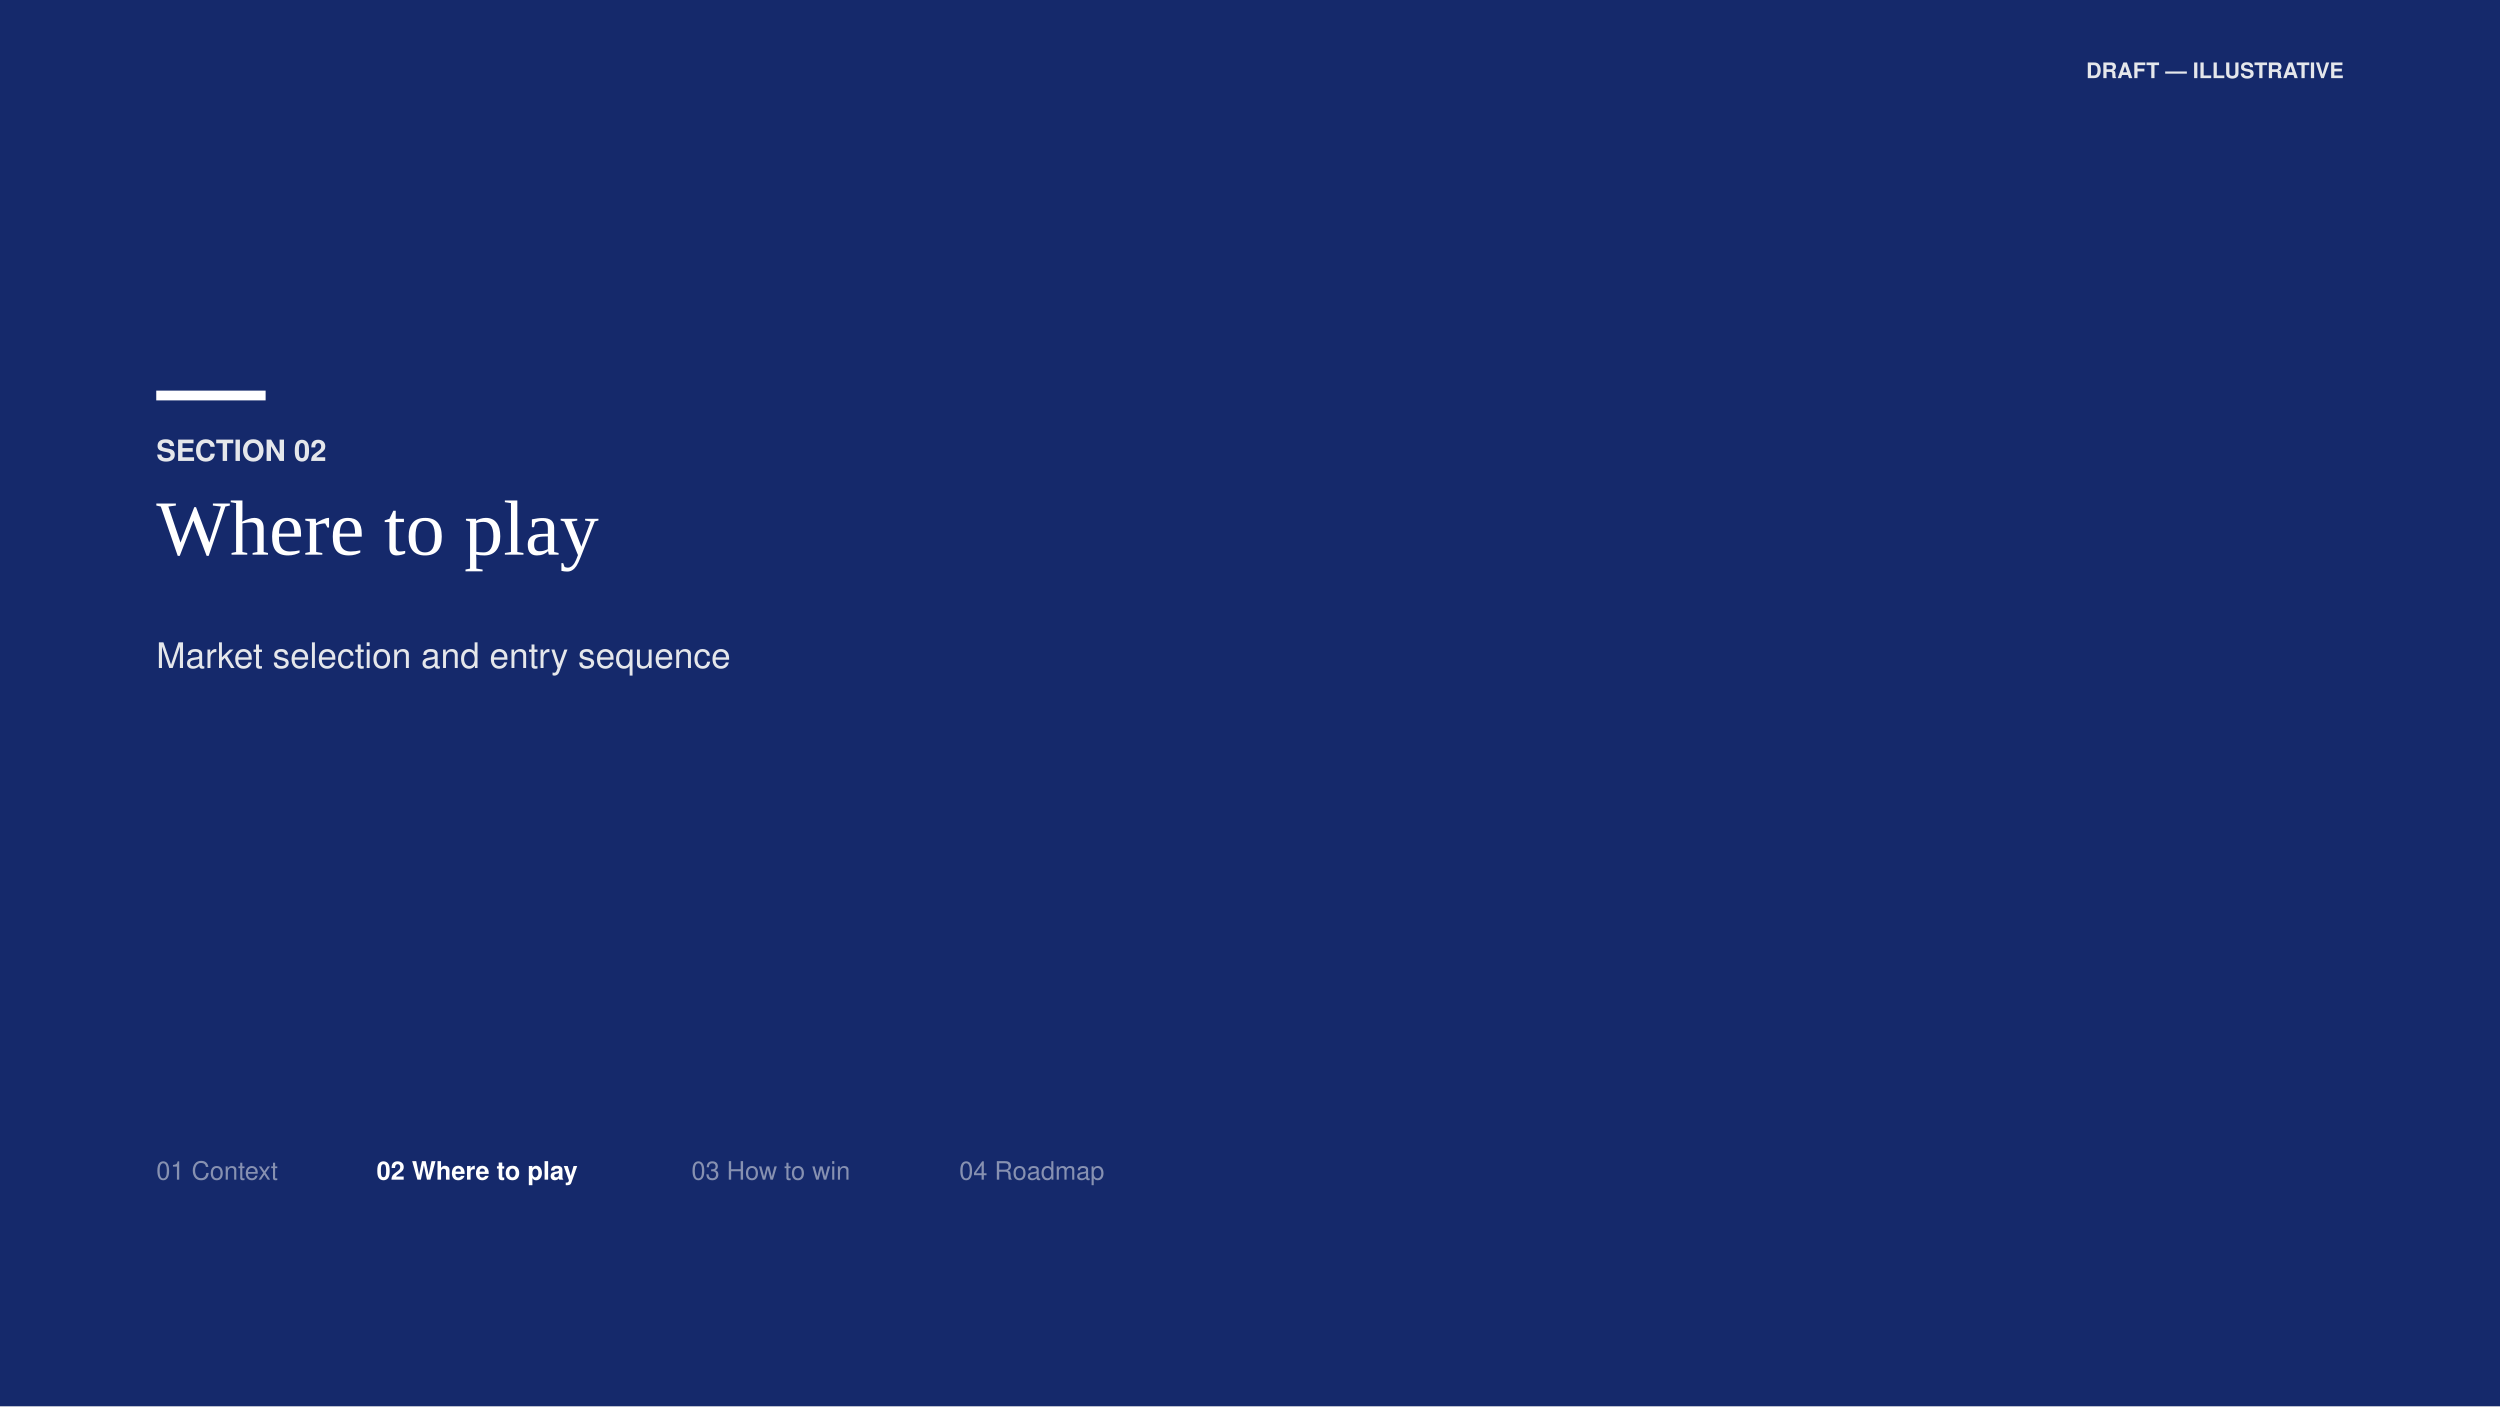
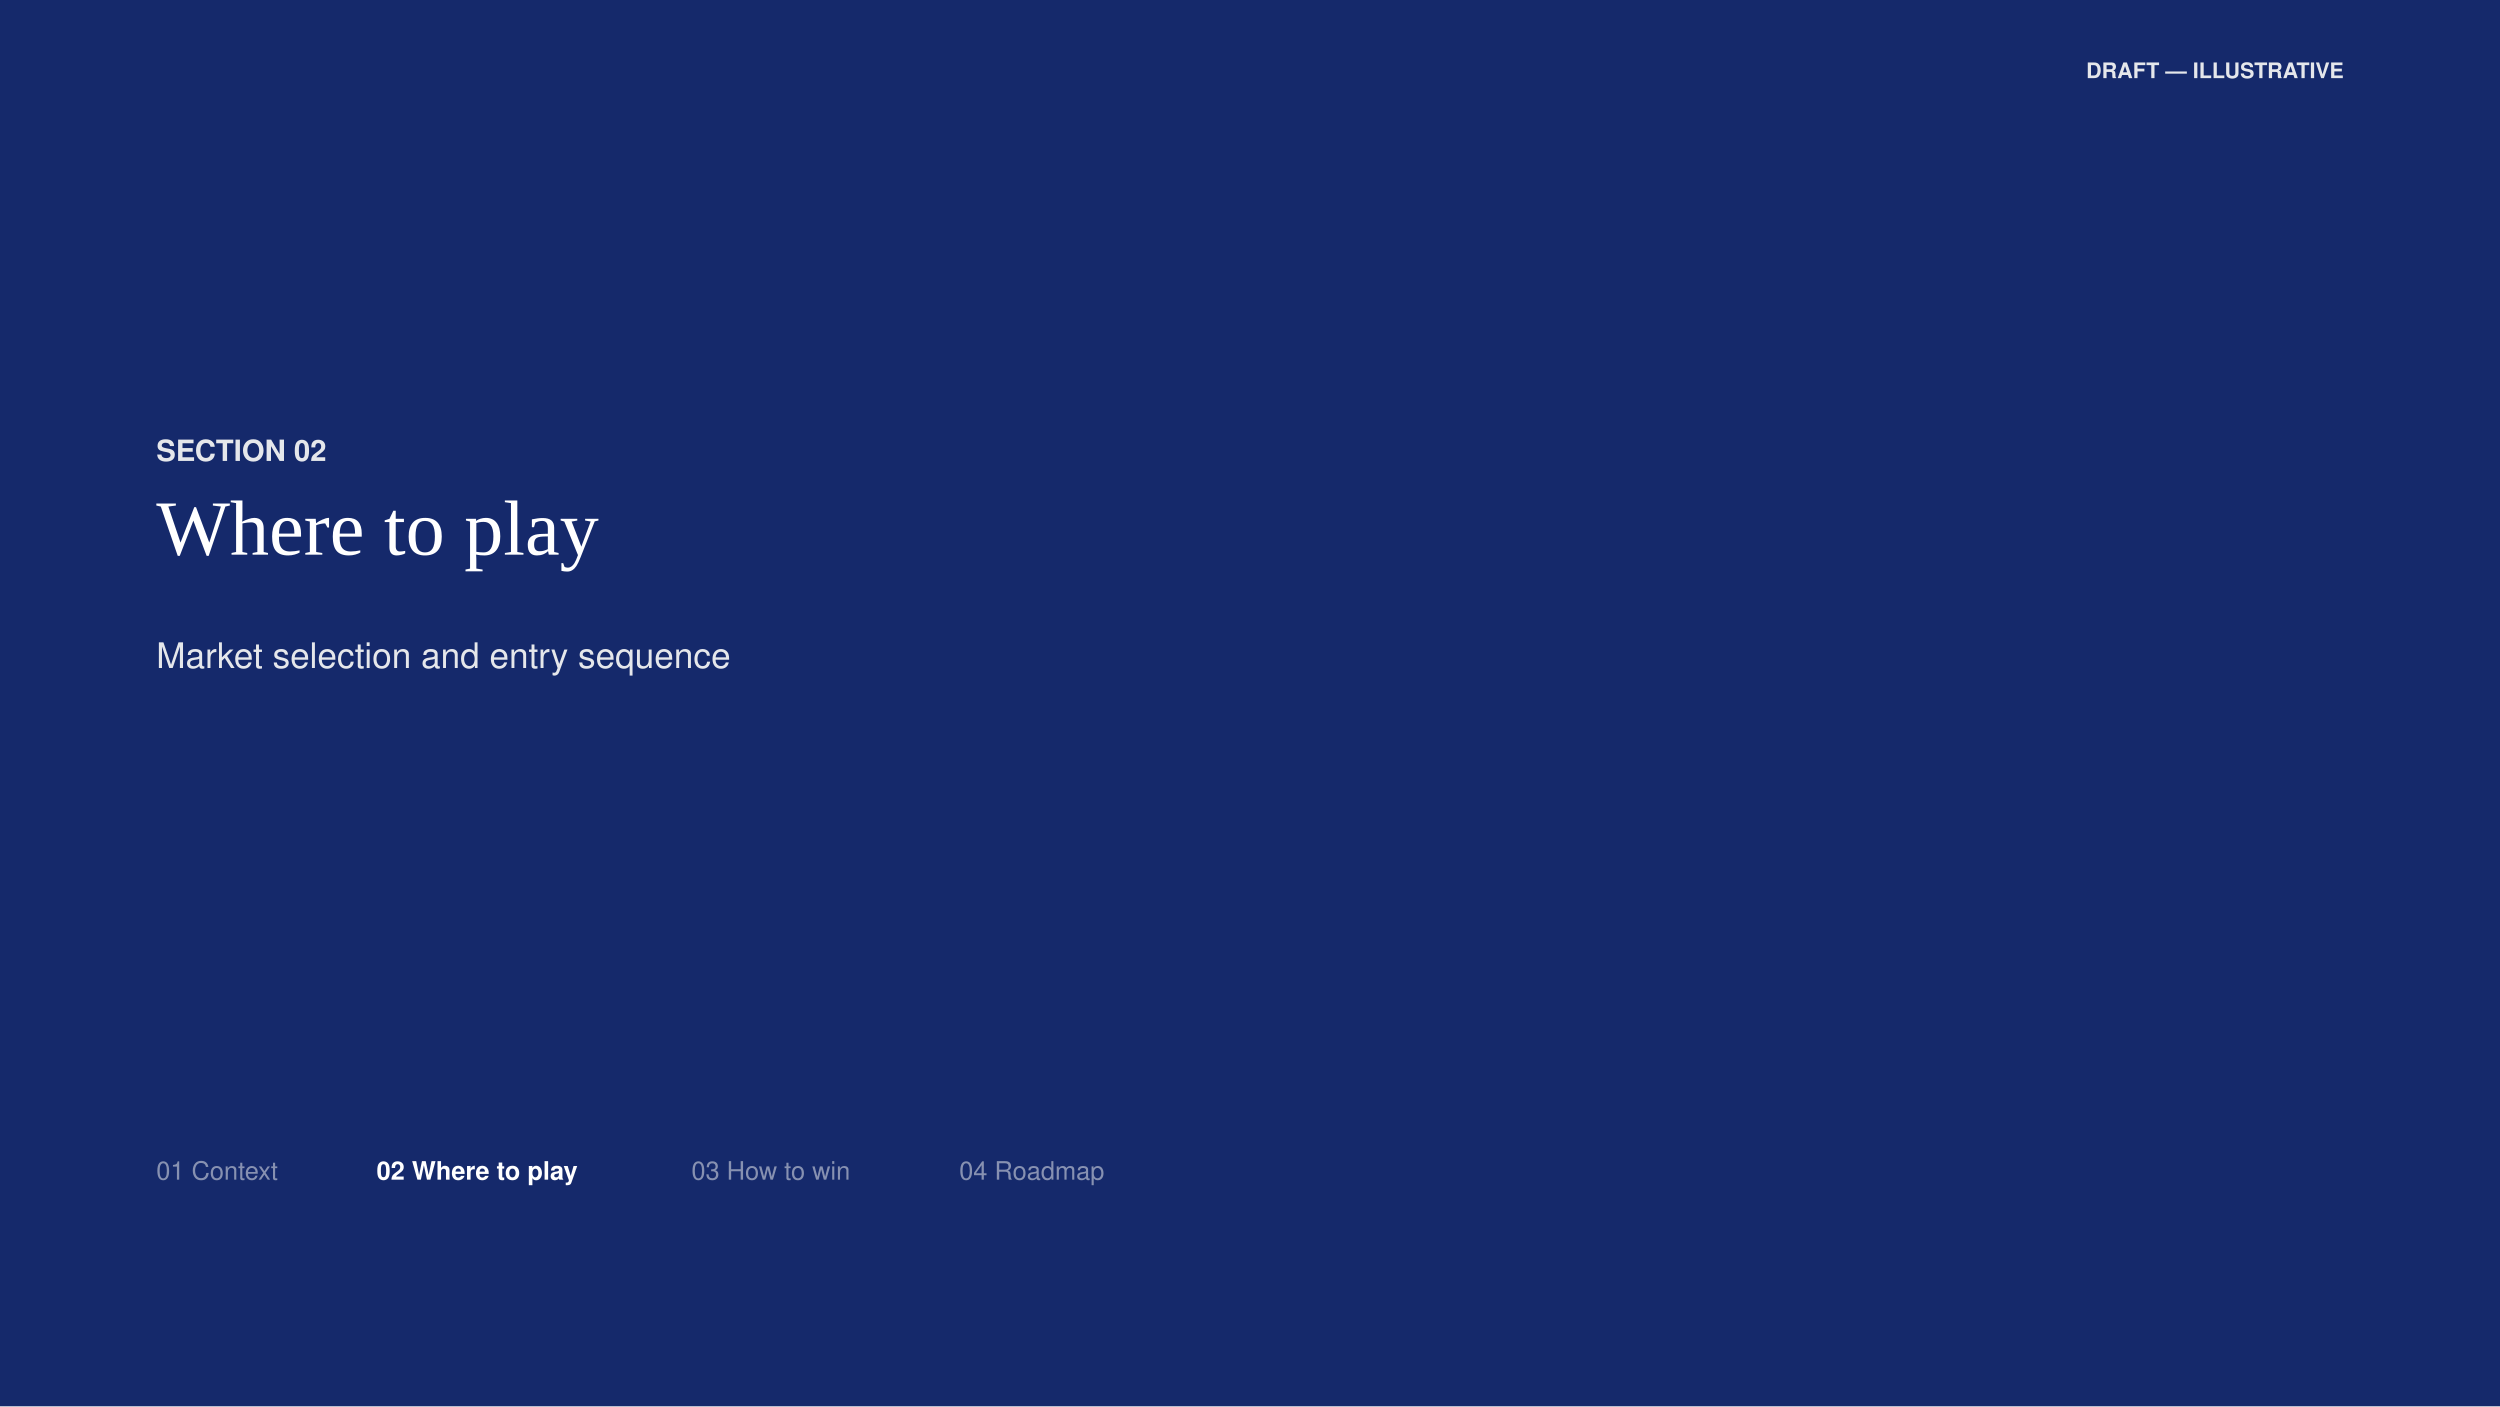
<svg xmlns="http://www.w3.org/2000/svg" viewBox="0 0 1280 720" width="1280" height="720" role="img" aria-label="Where to play">
  <rect x="0.0" y="0.0" width="1280.0" height="720.0" fill="#15296B" stroke="none" />
-   <rect x="80.0" y="200.0" width="56.0" height="5.0" fill="#FFFFFF" stroke="none" />
  <text x="80.0" y="236.0" font-family="'Helvetica Neue', Helvetica, Arial, 'Hiragino Sans', 'Yu Gothic', 'Noto Sans JP', 'Meiryo', sans-serif" font-size="15" fill="#E5E7EB" font-weight="600" text-anchor="start">SECTION 02</text>
  <text x="80.0" y="284.0" font-family="Georgia, 'Times New Roman', 'Hiragino Mincho ProN', 'Yu Mincho', serif" font-size="40" fill="#FFFFFF" font-weight="normal" text-anchor="start">Where to play</text>
  <text x="80.0" y="342.0" font-family="'Helvetica Neue', Helvetica, Arial, 'Hiragino Sans', 'Yu Gothic', 'Noto Sans JP', 'Meiryo', sans-serif" font-size="18" fill="#E5E7EB" font-weight="normal" text-anchor="start">Market selection and entry sequence</text>
  <text x="1200.0" y="40.0" font-family="'Helvetica Neue', Helvetica, Arial, 'Hiragino Sans', 'Yu Gothic', 'Noto Sans JP', 'Meiryo', sans-serif" font-size="11" fill="#E5E7EB" font-weight="600" text-anchor="end">DRAFT — ILLUSTRATIVE</text>
  <text x="80.0" y="604.0" font-family="'Helvetica Neue', Helvetica, Arial, 'Hiragino Sans', 'Yu Gothic', 'Noto Sans JP', 'Meiryo', sans-serif" font-size="13" fill="#E5E7EB" opacity="0.55">01 Context</text>
  <text x="192.8" y="604.0" font-family="'Helvetica Neue', Helvetica, Arial, 'Hiragino Sans', 'Yu Gothic', 'Noto Sans JP', 'Meiryo', sans-serif" font-size="13" fill="#FFFFFF" font-weight="600" text-anchor="start">02 Where to play</text>
  <text x="354.0" y="604.0" font-family="'Helvetica Neue', Helvetica, Arial, 'Hiragino Sans', 'Yu Gothic', 'Noto Sans JP', 'Meiryo', sans-serif" font-size="13" fill="#E5E7EB" opacity="0.55">03 How to win</text>
  <text x="491.1" y="604.0" font-family="'Helvetica Neue', Helvetica, Arial, 'Hiragino Sans', 'Yu Gothic', 'Noto Sans JP', 'Meiryo', sans-serif" font-size="13" fill="#E5E7EB" opacity="0.55">04 Roadmap</text>
</svg>
